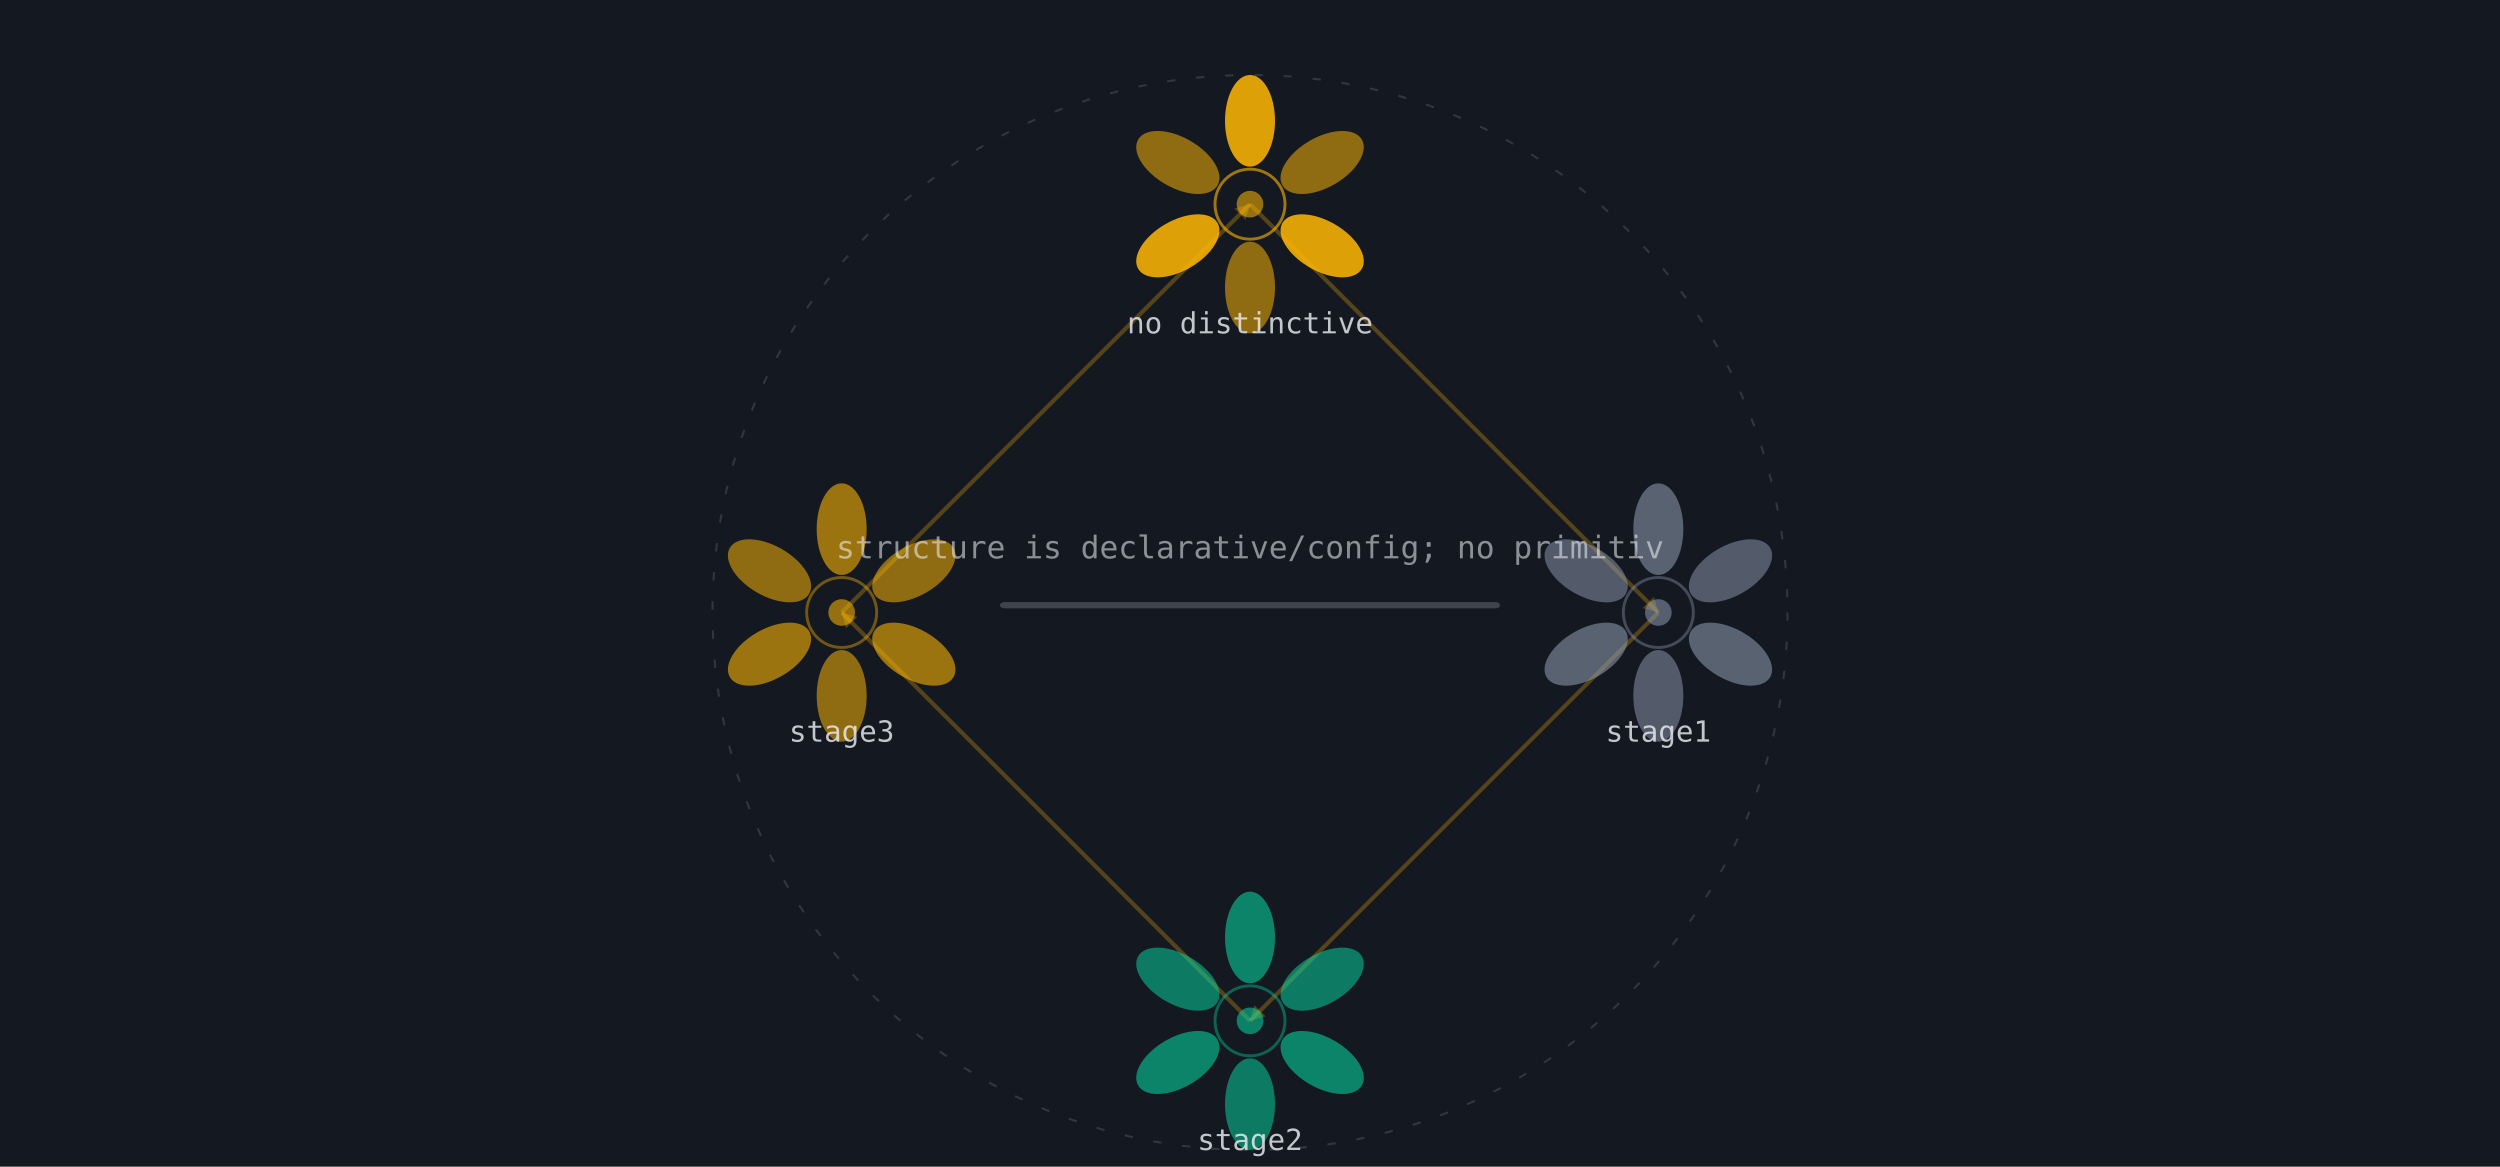
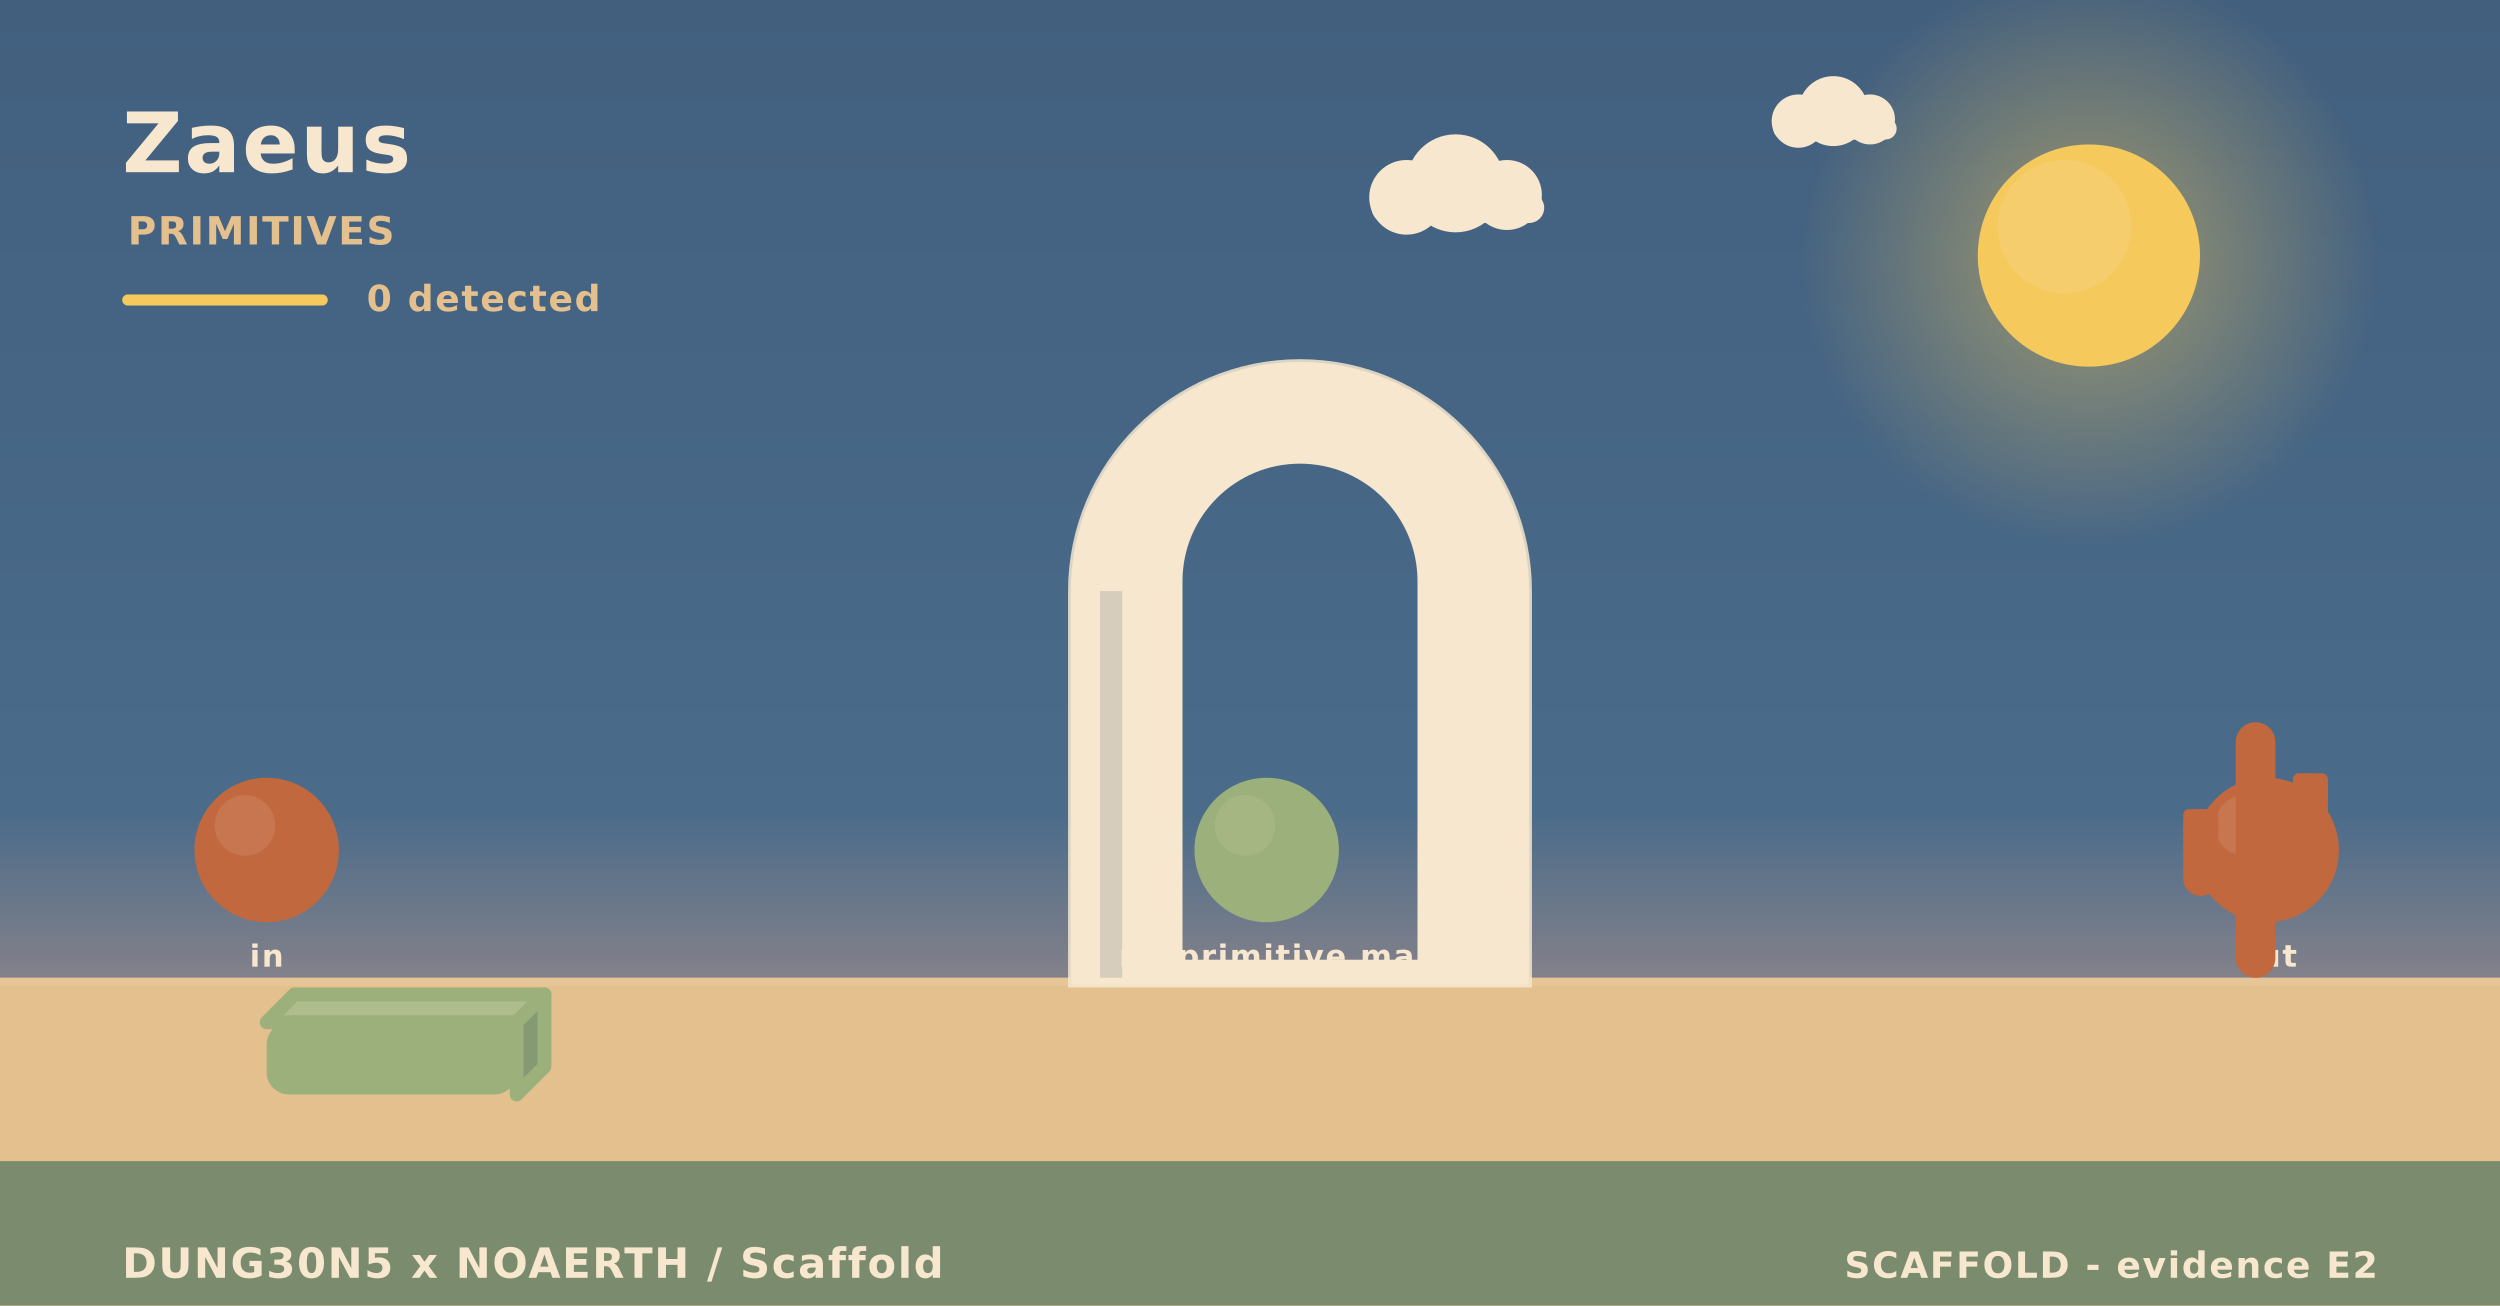
- <svg xmlns="http://www.w3.org/2000/svg" viewBox="0 0 1200 560" width="1200" height="560" role="img" aria-label="Zaeus state machine">
-   <rect width="1200" height="560" fill="#141821" />
-   <defs>
-     <linearGradient id="gs" x1="0" y1="0" x2="1" y2="1">
-       <stop offset="0%" stop-color="#ffb703" />
-       <stop offset="100%" stop-color="#8d99ae" />
-     </linearGradient>
-   </defs>
-   <circle cx="600.00" cy="294.00" r="258.00" fill="none" stroke="rgba(238,241,246,0.140)" stroke-width="1.00" opacity="1.00" stroke-dasharray="4 10" />
-   <line x1="600.00" y1="98.00" x2="796.00" y2="294.00" stroke="rgba(255,183,3,0.500)" stroke-width="2.00" opacity="0.55" />
-   <polygon points="796.00,294.00 793.88,286.50 788.50,291.88" fill="rgba(255,183,3,0.500)" opacity="0.55" />
-   <line x1="796.00" y1="294.00" x2="600.00" y2="490.00" stroke="rgba(255,183,3,0.500)" stroke-width="2.00" opacity="0.55" />
-   <polygon points="600.00,490.00 607.50,487.88 602.12,482.50" fill="rgba(255,183,3,0.500)" opacity="0.55" />
-   <line x1="600.00" y1="490.00" x2="404.00" y2="294.00" stroke="rgba(255,183,3,0.500)" stroke-width="2.00" opacity="0.55" />
-   <polygon points="404.00,294.00 406.12,301.50 411.50,296.12" fill="rgba(255,183,3,0.500)" opacity="0.55" />
-   <line x1="404.00" y1="294.00" x2="600.00" y2="98.00" stroke="rgba(255,183,3,0.500)" stroke-width="2.00" opacity="0.55" />
-   <polygon points="600.00,98.00 592.50,100.12 597.88,105.50" fill="rgba(255,183,3,0.500)" opacity="0.55" />
-   <ellipse cx="600.00" cy="58.00" rx="12.00" ry="22.00" fill="rgba(255,183,3,0.900)" opacity="0.95" transform="rotate(0.0 600.00 58.00)" />
-   <ellipse cx="634.64" cy="78.00" rx="12.00" ry="22.00" fill="rgba(255,183,3,0.550)" opacity="0.95" transform="rotate(60.0 634.64 78.00)" />
-   <ellipse cx="634.64" cy="118.00" rx="12.00" ry="22.00" fill="rgba(255,183,3,0.900)" opacity="0.95" transform="rotate(120.0 634.64 118.00)" />
-   <ellipse cx="600.00" cy="138.00" rx="12.00" ry="22.00" fill="rgba(255,183,3,0.550)" opacity="0.95" transform="rotate(180.0 600.00 138.00)" />
-   <ellipse cx="565.36" cy="118.00" rx="12.00" ry="22.00" fill="rgba(255,183,3,0.900)" opacity="0.95" transform="rotate(240.0 565.36 118.00)" />
-   <ellipse cx="565.36" cy="78.00" rx="12.00" ry="22.00" fill="rgba(255,183,3,0.550)" opacity="0.95" transform="rotate(300.0 565.36 78.00)" />
-   <circle cx="600.00" cy="98.00" r="16.80" fill="none" stroke="rgba(255,183,3,0.900)" stroke-width="1.40" opacity="0.66" />
-   <circle cx="600.00" cy="98.00" r="6.40" fill="rgba(255,183,3,0.550)" opacity="1.00" />
-   <text x="600" y="160" font-family="ui-monospace,Menlo,monospace" font-size="14" fill="rgba(238,241,246,0.800)" text-anchor="middle">no distinctive</text>
-   <ellipse cx="796.00" cy="254.00" rx="12.00" ry="22.00" fill="rgba(141,153,174,0.600)" opacity="0.95" transform="rotate(0.0 796.00 254.00)" />
-   <ellipse cx="830.64" cy="274.00" rx="12.00" ry="22.00" fill="rgba(141,153,174,0.550)" opacity="0.95" transform="rotate(60.0 830.64 274.00)" />
-   <ellipse cx="830.64" cy="314.00" rx="12.00" ry="22.00" fill="rgba(141,153,174,0.600)" opacity="0.95" transform="rotate(120.0 830.64 314.00)" />
-   <ellipse cx="796.00" cy="334.00" rx="12.00" ry="22.00" fill="rgba(141,153,174,0.550)" opacity="0.95" transform="rotate(180.0 796.00 334.00)" />
-   <ellipse cx="761.36" cy="314.00" rx="12.00" ry="22.00" fill="rgba(141,153,174,0.600)" opacity="0.95" transform="rotate(240.0 761.36 314.00)" />
-   <ellipse cx="761.36" cy="274.00" rx="12.00" ry="22.00" fill="rgba(141,153,174,0.550)" opacity="0.95" transform="rotate(300.0 761.36 274.00)" />
-   <circle cx="796.00" cy="294.00" r="16.80" fill="none" stroke="rgba(141,153,174,0.600)" stroke-width="1.40" opacity="0.66" />
-   <circle cx="796.00" cy="294.00" r="6.40" fill="rgba(141,153,174,0.550)" opacity="1.00" />
-   <text x="796" y="356" font-family="ui-monospace,Menlo,monospace" font-size="14" fill="rgba(238,241,246,0.800)" text-anchor="middle">stage1</text>
-   <ellipse cx="600.00" cy="450.00" rx="12.00" ry="22.00" fill="rgba(6,214,160,0.600)" opacity="0.95" transform="rotate(0.0 600.00 450.00)" />
-   <ellipse cx="634.64" cy="470.00" rx="12.00" ry="22.00" fill="rgba(6,214,160,0.550)" opacity="0.95" transform="rotate(60.0 634.64 470.00)" />
-   <ellipse cx="634.64" cy="510.00" rx="12.00" ry="22.00" fill="rgba(6,214,160,0.600)" opacity="0.95" transform="rotate(120.0 634.64 510.00)" />
-   <ellipse cx="600.00" cy="530.00" rx="12.00" ry="22.00" fill="rgba(6,214,160,0.550)" opacity="0.95" transform="rotate(180.0 600.00 530.00)" />
-   <ellipse cx="565.36" cy="510.00" rx="12.00" ry="22.00" fill="rgba(6,214,160,0.600)" opacity="0.95" transform="rotate(240.0 565.36 510.00)" />
-   <ellipse cx="565.36" cy="470.00" rx="12.00" ry="22.00" fill="rgba(6,214,160,0.550)" opacity="0.95" transform="rotate(300.0 565.36 470.00)" />
-   <circle cx="600.00" cy="490.00" r="16.80" fill="none" stroke="rgba(6,214,160,0.600)" stroke-width="1.40" opacity="0.66" />
-   <circle cx="600.00" cy="490.00" r="6.40" fill="rgba(6,214,160,0.550)" opacity="1.00" />
-   <text x="600" y="552" font-family="ui-monospace,Menlo,monospace" font-size="14" fill="rgba(238,241,246,0.800)" text-anchor="middle">stage2</text>
-   <ellipse cx="404.00" cy="254.00" rx="12.00" ry="22.00" fill="rgba(255,183,3,0.600)" opacity="0.95" transform="rotate(0.0 404.00 254.00)" />
-   <ellipse cx="438.64" cy="274.00" rx="12.00" ry="22.00" fill="rgba(255,183,3,0.550)" opacity="0.95" transform="rotate(60.0 438.64 274.00)" />
-   <ellipse cx="438.64" cy="314.00" rx="12.00" ry="22.00" fill="rgba(255,183,3,0.600)" opacity="0.95" transform="rotate(120.0 438.64 314.00)" />
-   <ellipse cx="404.00" cy="334.00" rx="12.00" ry="22.00" fill="rgba(255,183,3,0.550)" opacity="0.95" transform="rotate(180.0 404.00 334.00)" />
-   <ellipse cx="369.36" cy="314.00" rx="12.00" ry="22.00" fill="rgba(255,183,3,0.600)" opacity="0.95" transform="rotate(240.0 369.36 314.00)" />
-   <ellipse cx="369.36" cy="274.00" rx="12.00" ry="22.00" fill="rgba(255,183,3,0.550)" opacity="0.95" transform="rotate(300.0 369.36 274.00)" />
-   <circle cx="404.00" cy="294.00" r="16.80" fill="none" stroke="rgba(255,183,3,0.600)" stroke-width="1.40" opacity="0.66" />
-   <circle cx="404.00" cy="294.00" r="6.40" fill="rgba(255,183,3,0.550)" opacity="1.00" />
-   <text x="404" y="356" font-family="ui-monospace,Menlo,monospace" font-size="14" fill="rgba(238,241,246,0.800)" text-anchor="middle">stage3</text>
-   <rect x="480.00" y="289.00" width="240.00" height="3.00" rx="2.00" fill="rgba(238,241,246,0.200)" opacity="1.00" />
-   <text x="600" y="268" font-family="ui-monospace,Menlo,monospace" font-size="15" fill="rgba(238,241,246,0.550)" text-anchor="middle">structure is declarative/config; no primitiv</text>
+ <svg xmlns="http://www.w3.org/2000/svg" width="900" height="470" viewBox="0 0 900 470" role="img" aria-label="Zaeus - how it behaves">
+   <linearGradient id="skys" x1="0" y1="0" x2="0" y2="1">
+     <stop offset="0" stop-color="#425f7e" />
+     <stop offset="0.62" stop-color="#4a6b8a" />
+     <stop offset="1" stop-color="#f3ad8a" />
+   </linearGradient>
+   <rect width="900" height="470" fill="url(#skys)" />
+   <radialGradient id="suns">
+     <stop offset="0.35" stop-color="#f5c95c" stop-opacity="0.34" />
+     <stop offset="1" stop-color="#f5c95c" stop-opacity="0" />
+   </radialGradient>
+   <circle cx="752" cy="92" r="104" fill="url(#suns)" />
+   <circle cx="752" cy="92" r="40" fill="#f5c95c" />
+   <circle cx="743.2" cy="81.6" r="24" fill="#f5d27e" opacity="0.5" />
+   <g>
+     <circle cx="524" cy="66" r="17.64" fill="#f6e7ce" />
+     <circle cx="506.36" cy="71.04" r="13.44" fill="#f6e7ce" />
+     <circle cx="542.48" cy="70.2" r="12.6" fill="#f6e7ce" />
+     <rect x="493.76" y="69.36" width="62.16" height="10.92" rx="5.46" fill="#f6e7ce" />
+   </g>
+   <g>
+     <circle cx="660" cy="40" r="12.6" fill="#f6e7ce" />
+     <circle cx="647.4" cy="43.6" r="9.6" fill="#f6e7ce" />
+     <circle cx="673.2" cy="43" r="9" fill="#f6e7ce" />
+     <rect x="638.4" y="42.4" width="44.4" height="7.8" rx="3.9" fill="#f6e7ce" />
+   </g>
+   <rect x="0" y="352" width="900" height="118" fill="#e3c08d" />
+   <rect x="0" y="352" width="900" height="3" fill="#e6c596" />
+   <text x="44" y="62" font-family="Verdana,DejaVu Sans,sans-serif" font-size="30" font-weight="700" letter-spacing="0.6" fill="#f6e7ce" text-anchor="start">Zaeus</text>
+   <text x="46" y="88" font-family="Verdana,DejaVu Sans,sans-serif" font-size="14" font-weight="700" letter-spacing="0.6" fill="#e3c08d" text-anchor="start">PRIMITIVES</text>
+   <rect x="44" y="106" width="74" height="4" rx="2" fill="#f5c95c" />
+   <text x="132" y="112" font-family="Verdana,DejaVu Sans,sans-serif" font-size="13" font-weight="700" letter-spacing="0.6" fill="#e3c08d" text-anchor="start">0 detected</text>
+   <path d="M388,352 L388,212.8 A80,80 0 0 1 548,212.8 L548,352 Z M423.2,348 L423.2,209.22 A44.8,44.8 0 0 1 512.8,209.22 L512.8,348 Z" fill="#f6e7ce" fill-rule="evenodd" stroke="#f6e7ce" stroke-width="5" stroke-linejoin="round" />
+   <path d="M388,352 L388,212.8 A80,80 0 0 1 548,212.8 L548,352 Z" fill="none" stroke="#f6e7ce" stroke-width="7" stroke-linecap="round" opacity="0.85" />
+   <rect x="396" y="212.8" width="8" height="139.2" fill="#d7cdbc" />
+   <circle cx="96" cy="306" r="26" fill="#c1683f" />
+   <circle cx="88.2" cy="297.16" r="10.92" fill="#cc815c" opacity="0.55" />
+   <text x="96" y="348" font-family="Verdana,DejaVu Sans,sans-serif" font-size="11" font-weight="700" letter-spacing="0.6" fill="#f6e7ce" text-anchor="middle">in</text>
+   <circle cx="456" cy="306" r="26" fill="#9bb07a" />
+   <circle cx="448.2" cy="297.16" r="10.92" fill="#adbb8b" opacity="0.55" />
+   <text x="456" y="348" font-family="Verdana,DejaVu Sans,sans-serif" font-size="11" font-weight="700" letter-spacing="0.6" fill="#f6e7ce" text-anchor="middle">no primitive ma</text>
+   <circle cx="816" cy="306" r="26" fill="#c1683f" />
+   <circle cx="808.2" cy="297.16" r="10.92" fill="#cc815c" opacity="0.55" />
+   <text x="816" y="348" font-family="Verdana,DejaVu Sans,sans-serif" font-size="11" font-weight="700" letter-spacing="0.6" fill="#f6e7ce" text-anchor="middle">out</text>
+   <path d="M96,368 L186,368 L196,358 L106,358 Z" fill="#afbc8c" stroke="#9bb07a" stroke-width="5" stroke-linejoin="round" />
+   <path d="M186,368 L196,358 L196,384 L186,394 Z" fill="#859972" stroke="#9bb07a" stroke-width="5" stroke-linejoin="round" />
+   <rect x="96" y="368" width="90" height="26" rx="8" fill="#9bb07a" />
+   <rect x="804.86" y="260" width="14.28" height="92" rx="7.14" fill="#c1683f" />
+   <rect x="785.96" y="291.28" width="12.6" height="31.28" rx="6.3" fill="#c1683f" />
+   <rect x="785.96" y="291.28" width="12.6" height="9.2" rx="2.1" fill="#c1683f" />
+   <rect x="825.44" y="278.4" width="12.6" height="31.28" rx="6.3" fill="#c1683f" />
+   <rect x="825.44" y="278.4" width="12.6" height="9.2" rx="2.1" fill="#c1683f" />
+   <rect x="0" y="418" width="900" height="52" rx="0" fill="#75886c" opacity="0.94" />
+   <text x="44" y="460" font-family="Verdana,DejaVu Sans,sans-serif" font-size="15" font-weight="700" letter-spacing="0.6" fill="#f6e7ce" text-anchor="start">DUNG30N5 x NOAERTH  /  Scaffold</text>
+   <text x="856" y="460" font-family="Verdana,DejaVu Sans,sans-serif" font-size="13" font-weight="700" letter-spacing="0.6" fill="#f6e7ce" text-anchor="end">SCAFFOLD  -  evidence E2</text>
</svg>
